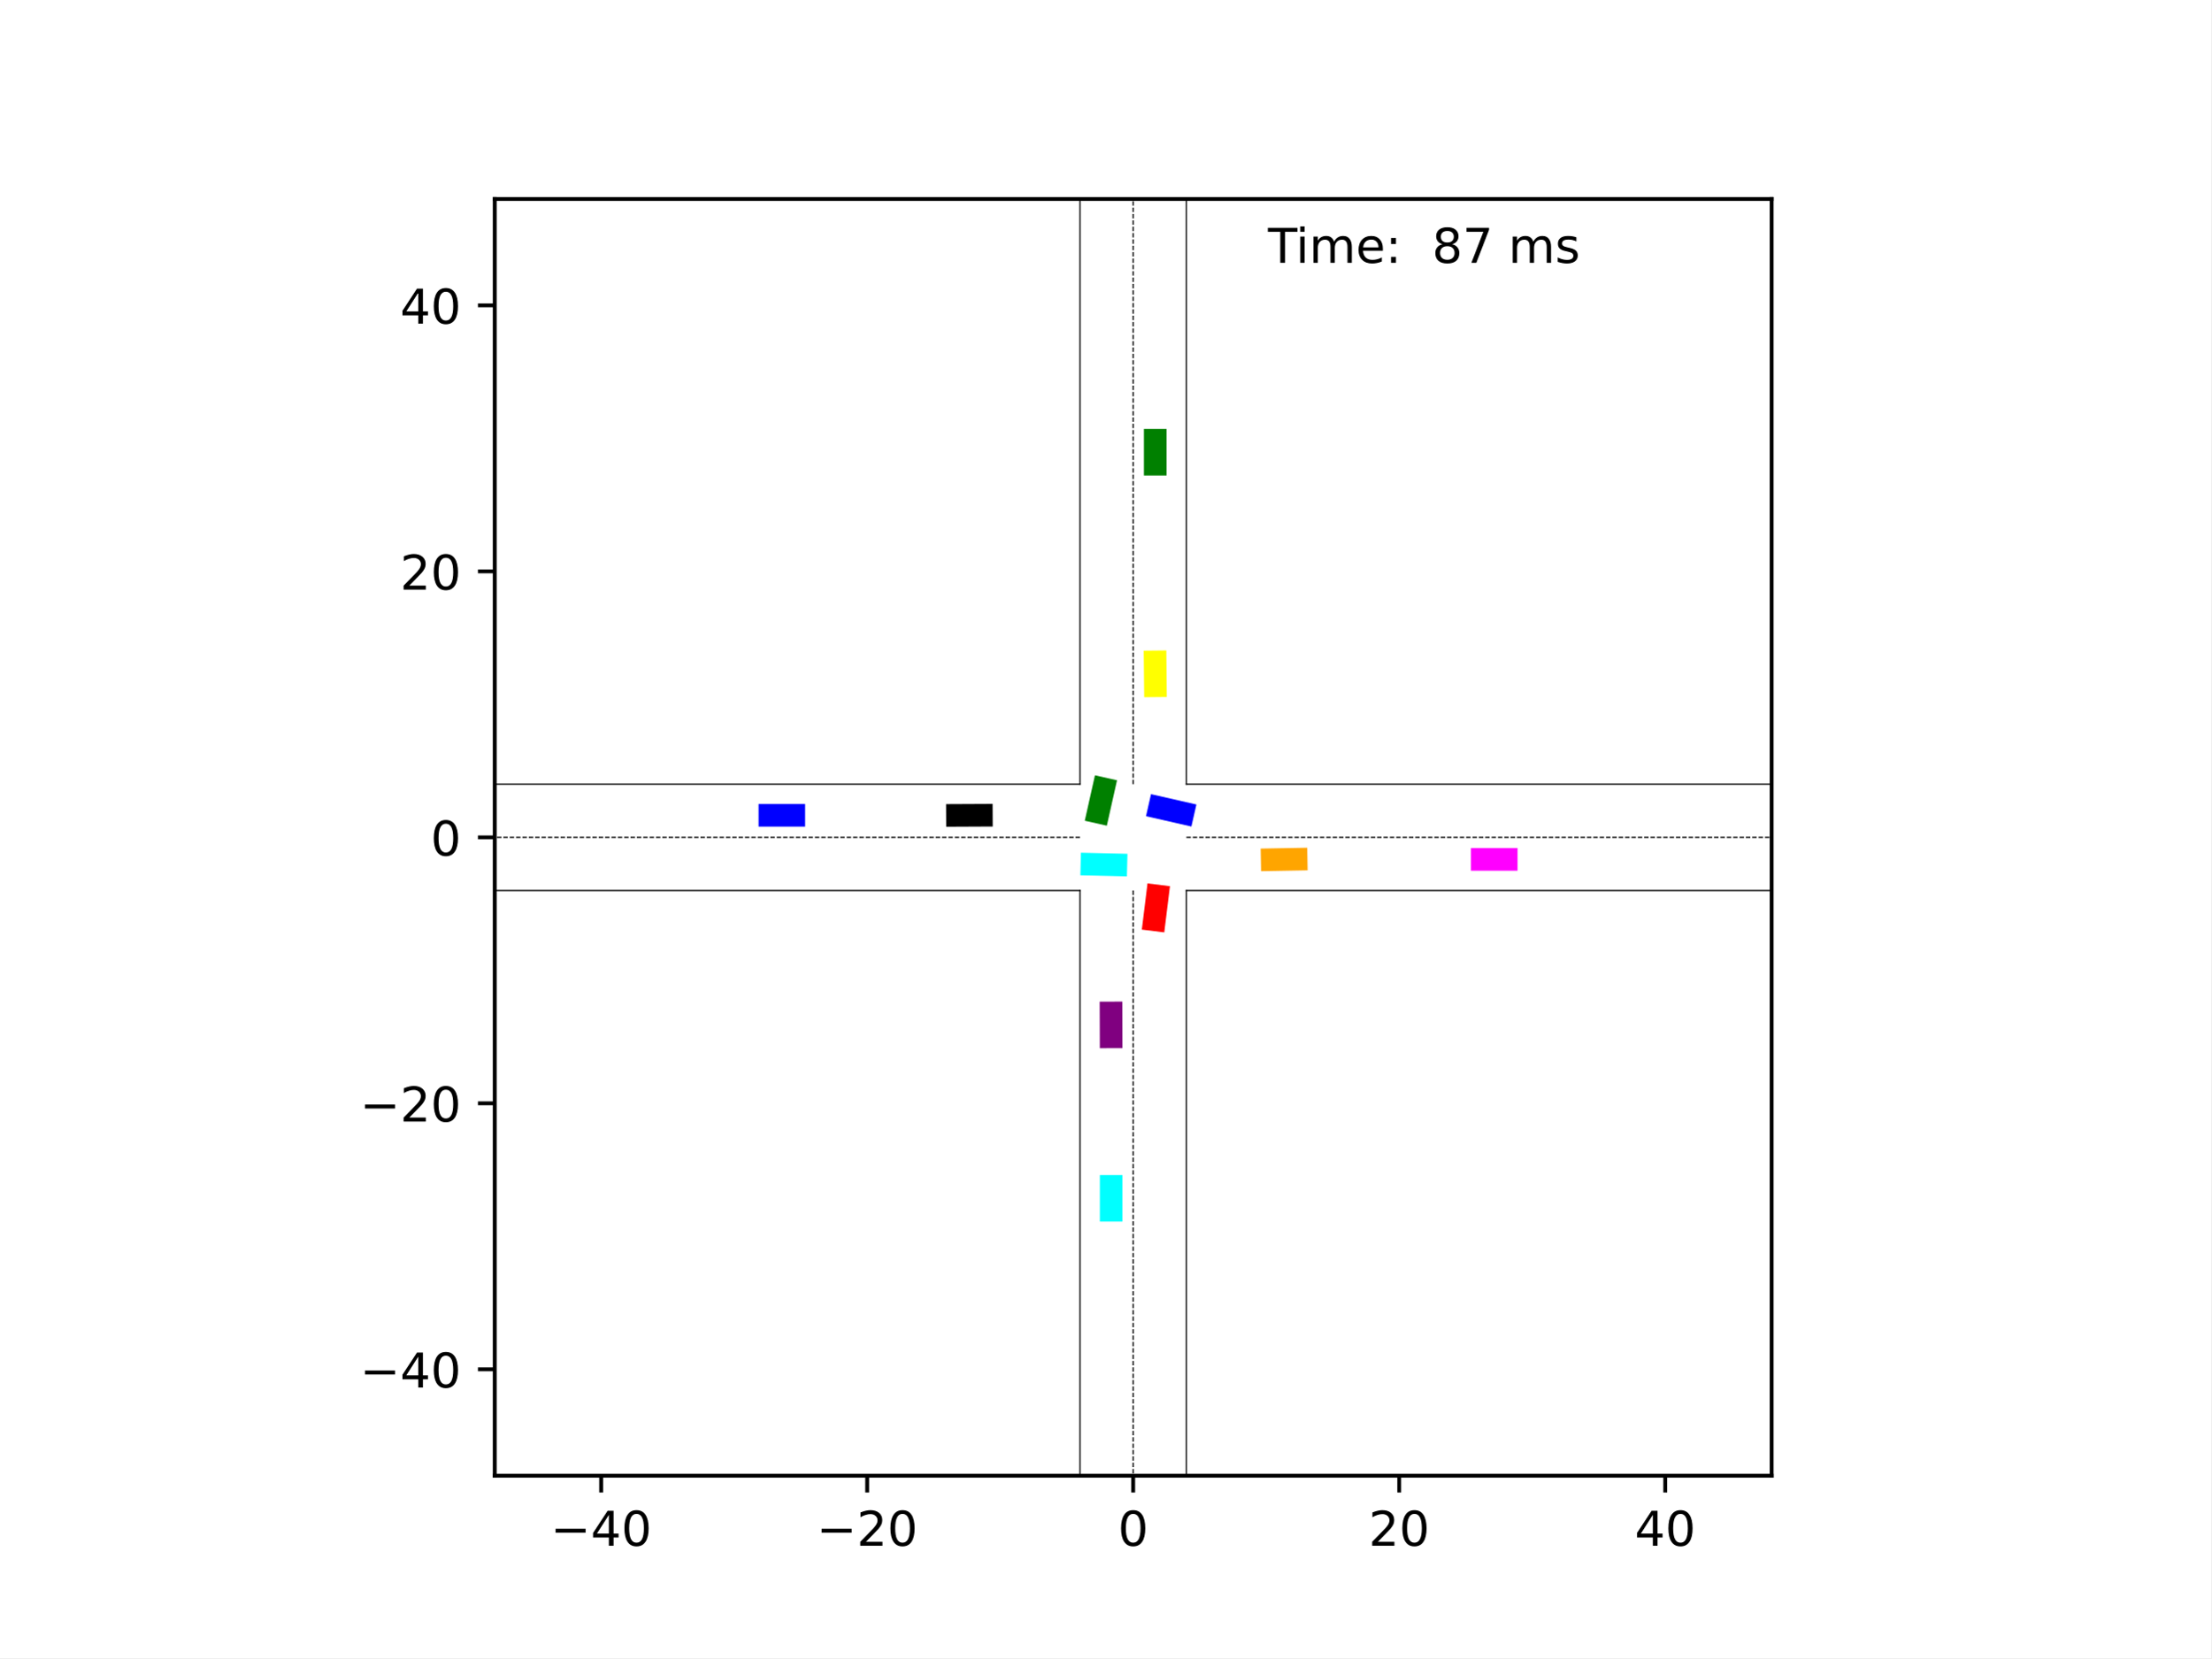
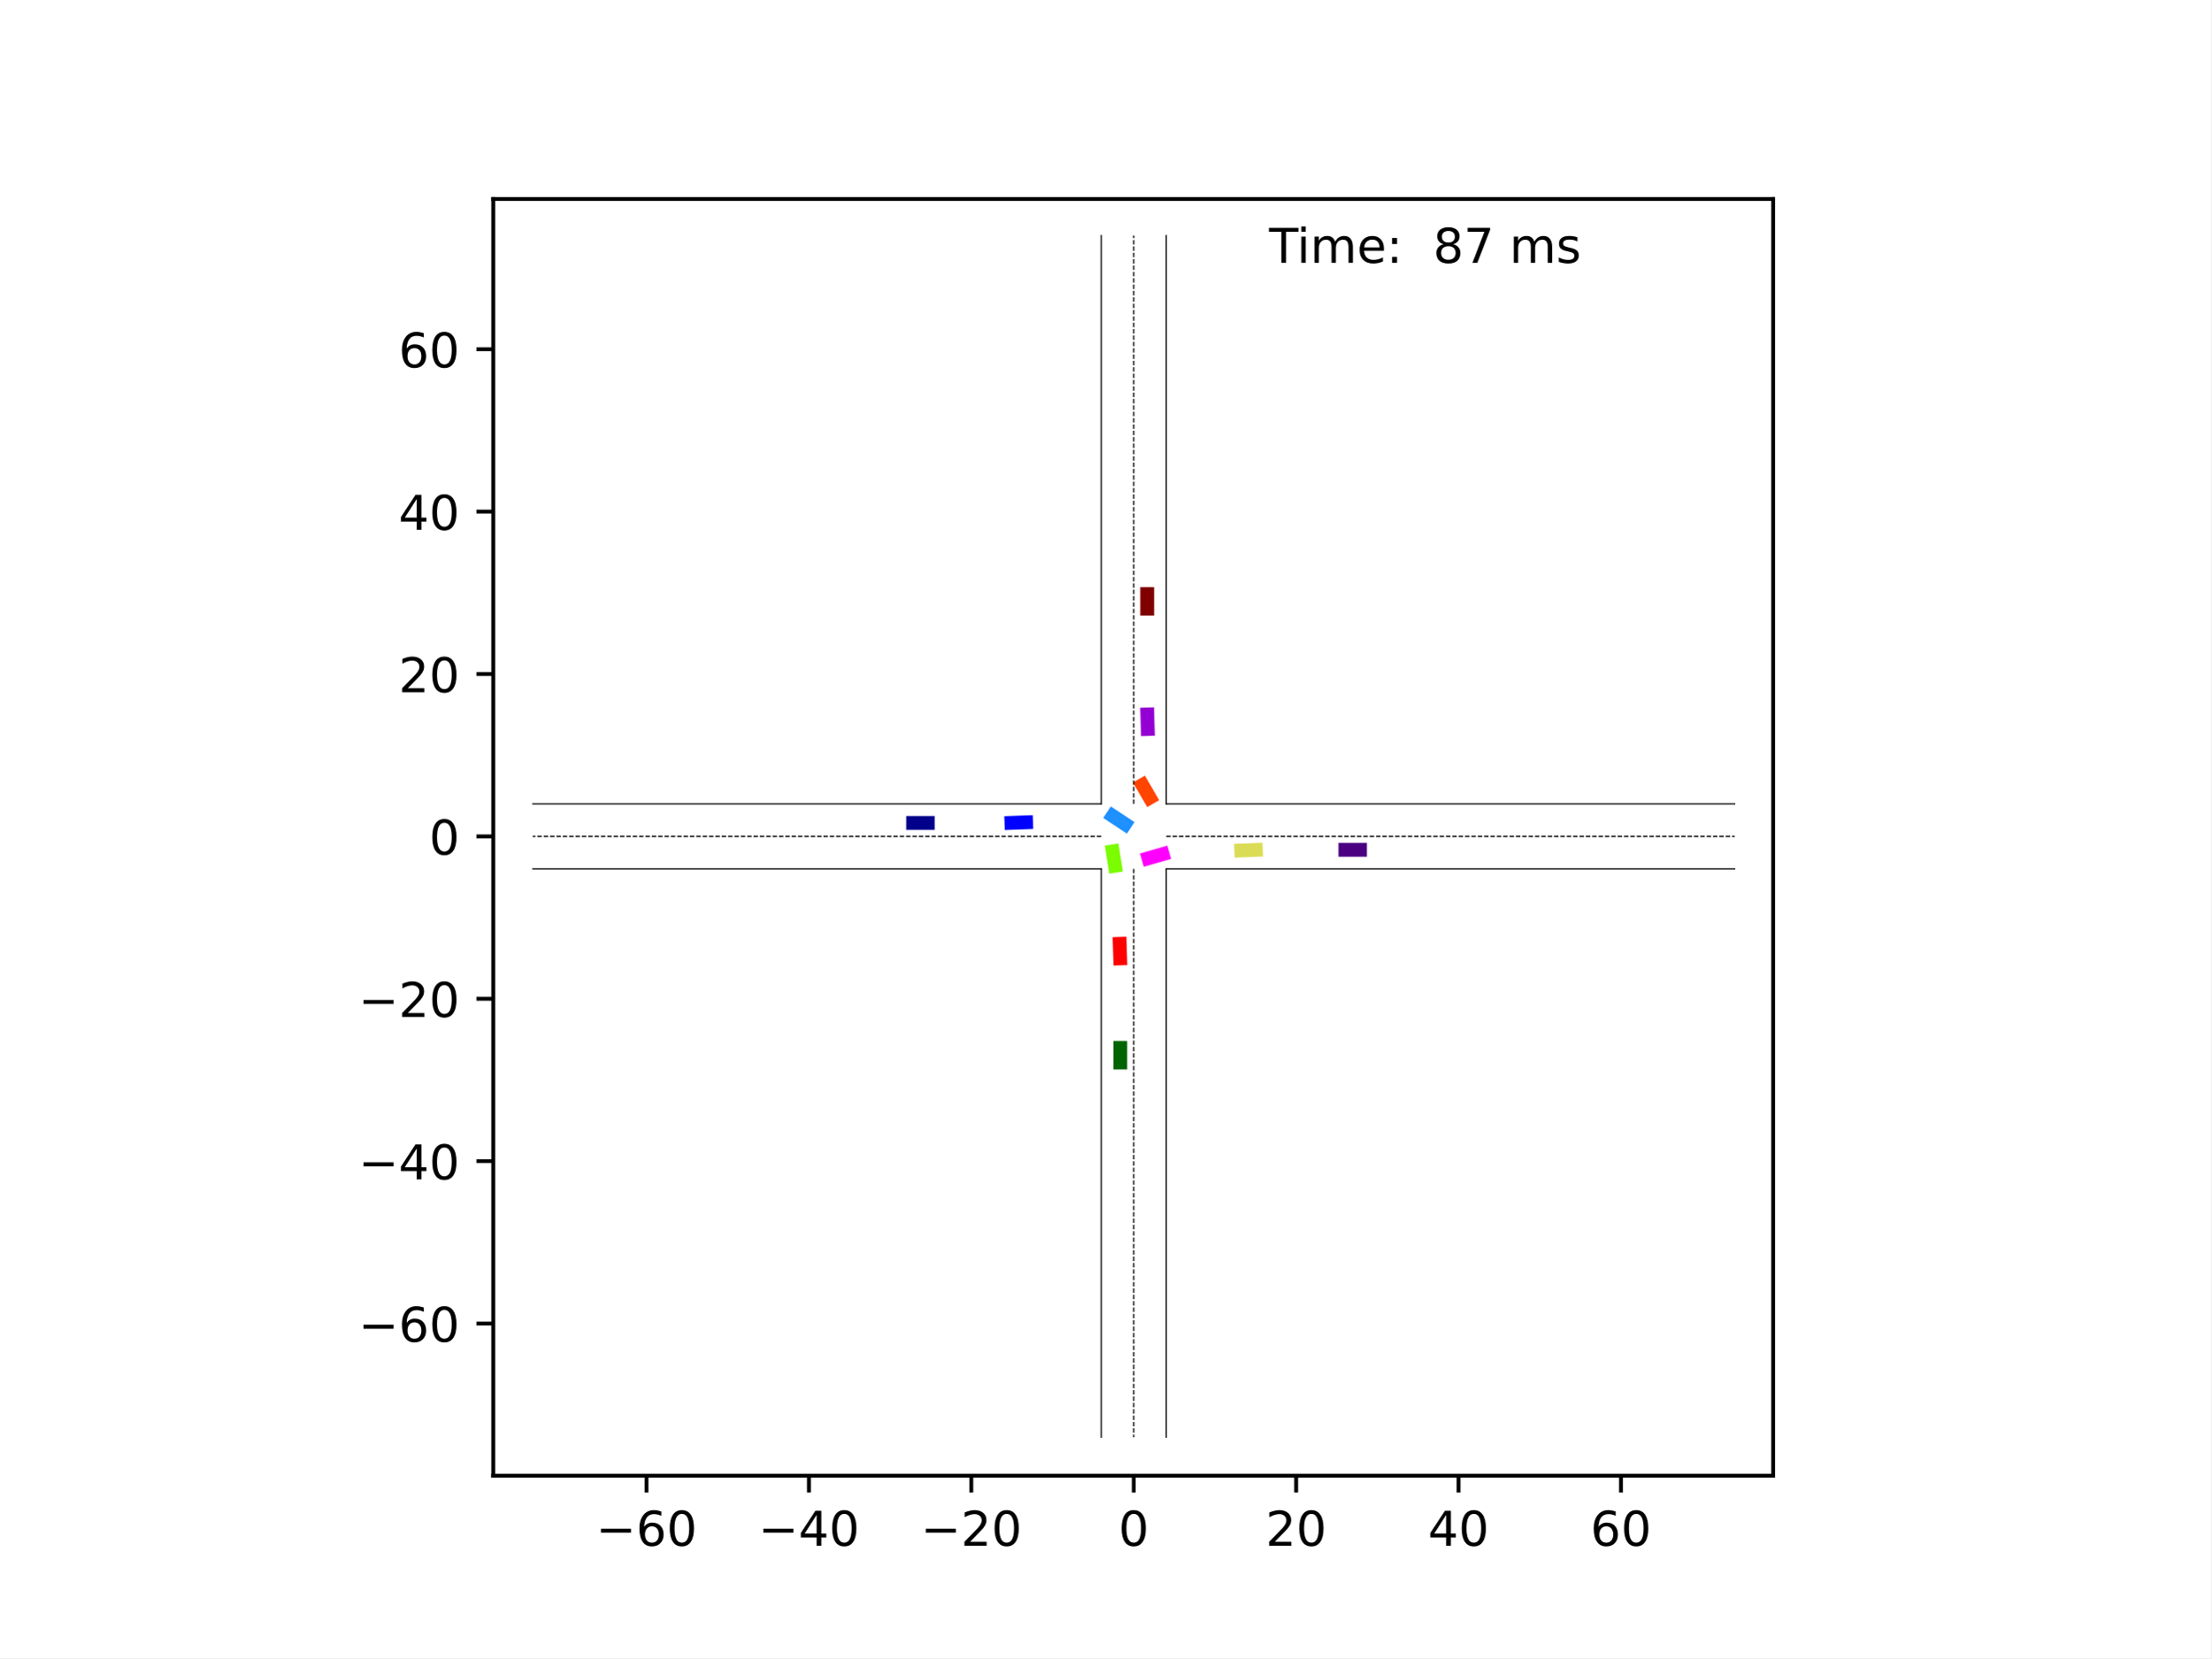
<svg xmlns="http://www.w3.org/2000/svg" xmlns:xlink="http://www.w3.org/1999/xlink" width="460.8pt" height="345.6pt" viewBox="0 0 460.8 345.6" version="1.1">
  <defs>
    <style type="text/css">*{stroke-linejoin: round; stroke-linecap: butt}</style>
  </defs>
  <g id="figure_1">
    <g id="patch_1">
      <path d="M 0 345.6  L 460.8 345.6  L 460.8 0  L 0 0  z " style="fill: #ffffff" />
    </g>
    <g id="axes_1">
      <g id="patch_2">
-         <path d="M 103.104 307.584  L 369.216 307.584  L 369.216 41.472  L 103.104 41.472  z " style="fill: #ffffff" />
+         <path d="M 102.788 307.584  L 369.532 307.584  L 369.532 41.472  L 102.788 41.472  z " style="fill: #ffffff" />
      </g>
      <g id="patch_3">
-         <path d="M 167.789 167.579  L 158.087 167.579  L 158.087 172.292  L 167.789 172.291  z " clip-path="url(#p7a10ee9a4b)" style="fill: #0000ff" />
+         <path d="M 194.781 170.084  L 188.857 170.083  L 188.857 172.96  L 194.78 172.961  z " clip-path="url(#pd8b624f486)" style="fill: #00008b" />
      </g>
      <g id="patch_4">
-         <path d="M 243.109 99.112  L 243.109 89.41  L 238.396 89.41  L 238.397 99.112  z " clip-path="url(#p7a10ee9a4b)" style="fill: #008000" />
+         <path d="M 240.517 128.285  L 240.516 122.361  L 237.639 122.361  L 237.64 128.285  z " clip-path="url(#pd8b624f486)" style="fill: #800000" />
      </g>
      <g id="patch_5">
-         <path d="M 229.211 244.91  L 229.211 254.612  L 233.924 254.611  L 233.923 244.909  z " clip-path="url(#p7a10ee9a4b)" style="fill: #00ffff" />
+         <path d="M 232.032 216.986  L 232.031 222.91  L 234.908 222.91  L 234.909 216.986  z " clip-path="url(#pd8b624f486)" style="fill: #006400" />
      </g>
      <g id="patch_6">
-         <path d="M 306.555 181.477  L 316.257 181.477  L 316.257 176.764  L 306.555 176.765  z " clip-path="url(#p7a10ee9a4b)" style="fill: #ff00ff" />
+         <path d="M 278.942 178.567  L 284.866 178.568  L 284.866 175.691  L 278.942 175.69  z " clip-path="url(#pd8b624f486)" style="fill: #4b0082" />
      </g>
      <g id="patch_7">
-         <path d="M 243.165 145.275  L 243.064 135.573  L 238.352 135.622  L 238.453 145.324  z " clip-path="url(#p7a10ee9a4b)" style="fill: #ffff00" />
+         <path d="M 215.218 169.901  L 209.298 170.117  L 209.403 172.992  L 215.322 172.777  z " clip-path="url(#pd8b624f486)" style="fill: #0000ff" />
      </g>
      <g id="patch_8">
-         <path d="M 206.863 167.559  L 197.161 167.606  L 197.184 172.318  L 206.886 172.272  z " clip-path="url(#p7a10ee9a4b)" />
+         <path d="M 231.874 195.326  L 232.055 201.247  L 234.931 201.159  L 234.749 195.238  z " clip-path="url(#pd8b624f486)" style="fill: #ff0000" />
      </g>
      <g id="patch_9">
-         <path d="M 262.812 181.582  L 272.513 181.405  L 272.427 176.693  L 262.726 176.871  z " clip-path="url(#p7a10ee9a4b)" style="fill: #ffa500" />
+         <path d="M 257.299 178.759  L 263.218 178.529  L 263.106 175.654  L 257.188 175.884  z " clip-path="url(#pd8b624f486)" style="fill: #dbdc56" />
      </g>
      <g id="patch_10">
-         <path d="M 229.176 208.777  L 229.206 218.479  L 233.919 218.464  L 233.889 208.762  z " clip-path="url(#p7a10ee9a4b)" style="fill: #800080" />
+         <path d="M 240.677 153.346  L 240.494 147.426  L 237.618 147.515  L 237.801 153.435  z " clip-path="url(#pd8b624f486)" style="fill: #9400d3" />
      </g>
      <g id="patch_11">
-         <path d="M 242.637 194.336  L 243.82 184.706  L 239.142 184.132  L 237.96 193.762  z " clip-path="url(#p7a10ee9a4b)" style="fill: #ff0000" />
+         <path d="M 236.437 171.352  L 231.497 168.083  L 229.91 170.483  L 234.85 173.752  z " clip-path="url(#pd8b624f486)" style="fill: #1e90ff" />
      </g>
      <g id="patch_12">
-         <path d="M 249.335 167.679  L 239.875 165.526  L 238.829 170.12  L 248.289 172.274  z " clip-path="url(#p7a10ee9a4b)" style="fill: #0000ff" />
+         <path d="M 241.571 166.783  L 238.6 161.658  L 236.111 163.101  L 239.082 168.226  z " clip-path="url(#pd8b624f486)" style="fill: #ff4500" />
      </g>
      <g id="patch_13">
-         <path d="M 228.191 161.598  L 226.069 171.065  L 230.667 172.096  L 232.789 162.629  z " clip-path="url(#p7a10ee9a4b)" style="fill: #008000" />
+         <path d="M 230.243 176.251  L 231.169 182.102  L 234.01 181.652  L 233.084 175.802  z " clip-path="url(#pd8b624f486)" style="fill: #7cfc00" />
      </g>
      <g id="patch_14">
-         <path d="M 225.152 182.441  L 234.851 182.67  L 234.963 177.959  L 225.263 177.73  z " clip-path="url(#p7a10ee9a4b)" style="fill: #00ffff" />
+         <path d="M 238.368 180.657  L 244.06 179.019  L 243.265 176.254  L 237.572 177.892  z " clip-path="url(#pd8b624f486)" style="fill: #ff00ff" />
      </g>
      <g id="matplotlib.axis_1">
        <g id="xtick_1">
          <g id="line2d_1">
            <defs>
-               <path id="m86825251d0" d="M 0 0  L 0 3.5  " style="stroke: #000000; stroke-width: 0.8" />
+               <path id="m7b93ac5356" d="M 0 0  L 0 3.5  " style="stroke: #000000; stroke-width: 0.8" />
            </defs>
            <g>
-               <use xlink:href="#m86825251d0" x="125.28" y="307.584" style="stroke: #000000; stroke-width: 0.8" />
+               <use xlink:href="#m7b93ac5356" x="134.73" y="307.584" style="stroke: #000000; stroke-width: 0.8" />
            </g>
          </g>
          <g id="text_1">
-             <g transform="translate(114.7277 322.1824) scale(0.1 -0.1)">
+             <g transform="translate(124.1775 322.1824) scale(0.1 -0.1)">
              <defs>
                <path id="DejaVuSans-2212" d="M 678 2272  L 4684 2272  L 4684 1741  L 678 1741  L 678 2272  z " transform="scale(0.015625)" />
-                 <path id="DejaVuSans-34" d="M 2419 4116  L 825 1625  L 2419 1625  L 2419 4116  z M 2253 4666  L 3047 4666  L 3047 1625  L 3713 1625  L 3713 1100  L 3047 1100  L 3047 0  L 2419 0  L 2419 1100  L 313 1100  L 313 1709  L 2253 4666  z " transform="scale(0.015625)" />
+                 <path id="DejaVuSans-36" d="M 2113 2584  Q 1688 2584 1439 2293  Q 1191 2003 1191 1497  Q 1191 994 1439 701  Q 1688 409 2113 409  Q 2538 409 2786 701  Q 3034 994 3034 1497  Q 3034 2003 2786 2293  Q 2538 2584 2113 2584  z M 3366 4563  L 3366 3988  Q 3128 4100 2886 4159  Q 2644 4219 2406 4219  Q 1781 4219 1451 3797  Q 1122 3375 1075 2522  Q 1259 2794 1537 2939  Q 1816 3084 2150 3084  Q 2853 3084 3261 2657  Q 3669 2231 3669 1497  Q 3669 778 3244 343  Q 2819 -91 2113 -91  Q 1303 -91 875 529  Q 447 1150 447 2328  Q 447 3434 972 4092  Q 1497 4750 2381 4750  Q 2619 4750 2861 4703  Q 3103 4656 3366 4563  z " transform="scale(0.015625)" />
                <path id="DejaVuSans-30" d="M 2034 4250  Q 1547 4250 1301 3770  Q 1056 3291 1056 2328  Q 1056 1369 1301 889  Q 1547 409 2034 409  Q 2525 409 2770 889  Q 3016 1369 3016 2328  Q 3016 3291 2770 3770  Q 2525 4250 2034 4250  z M 2034 4750  Q 2819 4750 3233 4129  Q 3647 3509 3647 2328  Q 3647 1150 3233 529  Q 2819 -91 2034 -91  Q 1250 -91 836 529  Q 422 1150 422 2328  Q 422 3509 836 4129  Q 1250 4750 2034 4750  z " transform="scale(0.015625)" />
              </defs>
              <use xlink:href="#DejaVuSans-2212" />
-               <use xlink:href="#DejaVuSans-34" x="83.789" />
+               <use xlink:href="#DejaVuSans-36" x="83.789" />
              <use xlink:href="#DejaVuSans-30" x="147.412" />
            </g>
          </g>
        </g>
        <g id="xtick_2">
          <g id="line2d_2">
            <g>
-               <use xlink:href="#m86825251d0" x="180.72" y="307.584" style="stroke: #000000; stroke-width: 0.8" />
+               <use xlink:href="#m7b93ac5356" x="168.578" y="307.584" style="stroke: #000000; stroke-width: 0.8" />
            </g>
          </g>
          <g id="text_2">
-             <g transform="translate(170.1677 322.1824) scale(0.1 -0.1)">
+             <g transform="translate(158.0256 322.1824) scale(0.1 -0.1)">
+               <defs>
+                 <path id="DejaVuSans-34" d="M 2419 4116  L 825 1625  L 2419 1625  L 2419 4116  z M 2253 4666  L 3047 4666  L 3047 1625  L 3713 1625  L 3713 1100  L 3047 1100  L 3047 0  L 2419 0  L 2419 1100  L 313 1100  L 313 1709  L 2253 4666  z " transform="scale(0.015625)" />
+               </defs>
+               <use xlink:href="#DejaVuSans-2212" />
+               <use xlink:href="#DejaVuSans-34" x="83.789" />
+               <use xlink:href="#DejaVuSans-30" x="147.412" />
+             </g>
+           </g>
+         </g>
+         <g id="xtick_3">
+           <g id="line2d_3">
+             <g>
+               <use xlink:href="#m7b93ac5356" x="202.426" y="307.584" style="stroke: #000000; stroke-width: 0.8" />
+             </g>
+           </g>
+           <g id="text_3">
+             <g transform="translate(191.8737 322.1824) scale(0.1 -0.1)">
              <defs>
                <path id="DejaVuSans-32" d="M 1228 531  L 3431 531  L 3431 0  L 469 0  L 469 531  Q 828 903 1448 1529  Q 2069 2156 2228 2338  Q 2531 2678 2651 2914  Q 2772 3150 2772 3378  Q 2772 3750 2511 3984  Q 2250 4219 1831 4219  Q 1534 4219 1204 4116  Q 875 4013 500 3803  L 500 4441  Q 881 4594 1212 4672  Q 1544 4750 1819 4750  Q 2544 4750 2975 4387  Q 3406 4025 3406 3419  Q 3406 3131 3298 2873  Q 3191 2616 2906 2266  Q 2828 2175 2409 1742  Q 1991 1309 1228 531  z " transform="scale(0.015625)" />
              </defs>
              <use xlink:href="#DejaVuSans-2212" />
              <use xlink:href="#DejaVuSans-32" x="83.789" />
              <use xlink:href="#DejaVuSans-30" x="147.412" />
            </g>
          </g>
        </g>
-         <g id="xtick_3">
-           <g id="line2d_3">
-             <g>
-               <use xlink:href="#m86825251d0" x="236.16" y="307.584" style="stroke: #000000; stroke-width: 0.8" />
-             </g>
-           </g>
-           <g id="text_3">
-             <g transform="translate(232.9787 322.1824) scale(0.1 -0.1)">
-               <use xlink:href="#DejaVuSans-30" />
-             </g>
-           </g>
-         </g>
        <g id="xtick_4">
          <g id="line2d_4">
            <g>
-               <use xlink:href="#m86825251d0" x="291.6" y="307.584" style="stroke: #000000; stroke-width: 0.8" />
+               <use xlink:href="#m7b93ac5356" x="236.274" y="307.584" style="stroke: #000000; stroke-width: 0.8" />
            </g>
          </g>
          <g id="text_4">
-             <g transform="translate(285.2375 322.1824) scale(0.1 -0.1)">
-               <use xlink:href="#DejaVuSans-32" />
-               <use xlink:href="#DejaVuSans-30" x="63.623" />
+             <g transform="translate(233.0929 322.1824) scale(0.1 -0.1)">
+               <use xlink:href="#DejaVuSans-30" />
            </g>
          </g>
        </g>
        <g id="xtick_5">
          <g id="line2d_5">
            <g>
-               <use xlink:href="#m86825251d0" x="347.04" y="307.584" style="stroke: #000000; stroke-width: 0.8" />
+               <use xlink:href="#m7b93ac5356" x="270.122" y="307.584" style="stroke: #000000; stroke-width: 0.8" />
            </g>
          </g>
          <g id="text_5">
-             <g transform="translate(340.6775 322.1824) scale(0.1 -0.1)">
+             <g transform="translate(263.7597 322.1824) scale(0.1 -0.1)">
+               <use xlink:href="#DejaVuSans-32" />
+               <use xlink:href="#DejaVuSans-30" x="63.623" />
+             </g>
+           </g>
+         </g>
+         <g id="xtick_6">
+           <g id="line2d_6">
+             <g>
+               <use xlink:href="#m7b93ac5356" x="303.97" y="307.584" style="stroke: #000000; stroke-width: 0.8" />
+             </g>
+           </g>
+           <g id="text_6">
+             <g transform="translate(297.6078 322.1824) scale(0.1 -0.1)">
              <use xlink:href="#DejaVuSans-34" />
+               <use xlink:href="#DejaVuSans-30" x="63.623" />
+             </g>
+           </g>
+         </g>
+         <g id="xtick_7">
+           <g id="line2d_7">
+             <g>
+               <use xlink:href="#m7b93ac5356" x="337.818" y="307.584" style="stroke: #000000; stroke-width: 0.8" />
+             </g>
+           </g>
+           <g id="text_7">
+             <g transform="translate(331.4559 322.1824) scale(0.1 -0.1)">
+               <use xlink:href="#DejaVuSans-36" />
              <use xlink:href="#DejaVuSans-30" x="63.623" />
            </g>
          </g>
        </g>
      </g>
      <g id="matplotlib.axis_2">
        <g id="ytick_1">
-           <g id="line2d_6">
+           <g id="line2d_8">
            <defs>
-               <path id="m66780ea036" d="M 0 0  L -3.5 0  " style="stroke: #000000; stroke-width: 0.8" />
+               <path id="maa6cbb4d6b" d="M 0 0  L -3.5 0  " style="stroke: #000000; stroke-width: 0.8" />
            </defs>
            <g>
-               <use xlink:href="#m66780ea036" x="103.104" y="285.408" style="stroke: #000000; stroke-width: 0.8" />
-             </g>
-           </g>
-           <g id="text_6">
-             <g transform="translate(74.99931 289.2072) scale(0.1 -0.1)">
+               <use xlink:href="#maa6cbb4d6b" x="102.788" y="275.87" style="stroke: #000000; stroke-width: 0.8" />
+             </g>
+           </g>
+           <g id="text_8">
+             <g transform="translate(74.68291 279.6692) scale(0.1 -0.1)">
+               <use xlink:href="#DejaVuSans-2212" />
+               <use xlink:href="#DejaVuSans-36" x="83.789" />
+               <use xlink:href="#DejaVuSans-30" x="147.412" />
+             </g>
+           </g>
+         </g>
+         <g id="ytick_2">
+           <g id="line2d_9">
+             <g>
+               <use xlink:href="#maa6cbb4d6b" x="102.788" y="242.022" style="stroke: #000000; stroke-width: 0.8" />
+             </g>
+           </g>
+           <g id="text_9">
+             <g transform="translate(74.68291 245.8211) scale(0.1 -0.1)">
              <use xlink:href="#DejaVuSans-2212" />
              <use xlink:href="#DejaVuSans-34" x="83.789" />
              <use xlink:href="#DejaVuSans-30" x="147.412" />
            </g>
          </g>
        </g>
-         <g id="ytick_2">
-           <g id="line2d_7">
-             <g>
-               <use xlink:href="#m66780ea036" x="103.104" y="229.968" style="stroke: #000000; stroke-width: 0.8" />
-             </g>
-           </g>
-           <g id="text_7">
-             <g transform="translate(74.99931 233.7672) scale(0.1 -0.1)">
+         <g id="ytick_3">
+           <g id="line2d_10">
+             <g>
+               <use xlink:href="#maa6cbb4d6b" x="102.788" y="208.174" style="stroke: #000000; stroke-width: 0.8" />
+             </g>
+           </g>
+           <g id="text_10">
+             <g transform="translate(74.68291 211.973) scale(0.1 -0.1)">
              <use xlink:href="#DejaVuSans-2212" />
              <use xlink:href="#DejaVuSans-32" x="83.789" />
              <use xlink:href="#DejaVuSans-30" x="147.412" />
            </g>
          </g>
        </g>
-         <g id="ytick_3">
-           <g id="line2d_8">
-             <g>
-               <use xlink:href="#m66780ea036" x="103.104" y="174.528" style="stroke: #000000; stroke-width: 0.8" />
-             </g>
-           </g>
-           <g id="text_8">
-             <g transform="translate(89.7415 178.3272) scale(0.1 -0.1)">
+         <g id="ytick_4">
+           <g id="line2d_11">
+             <g>
+               <use xlink:href="#maa6cbb4d6b" x="102.788" y="174.326" style="stroke: #000000; stroke-width: 0.8" />
+             </g>
+           </g>
+           <g id="text_11">
+             <g transform="translate(89.4251 178.1249) scale(0.1 -0.1)">
              <use xlink:href="#DejaVuSans-30" />
            </g>
          </g>
        </g>
-         <g id="ytick_4">
-           <g id="line2d_9">
-             <g>
-               <use xlink:href="#m66780ea036" x="103.104" y="119.088" style="stroke: #000000; stroke-width: 0.8" />
-             </g>
-           </g>
-           <g id="text_9">
-             <g transform="translate(83.379 122.8872) scale(0.1 -0.1)">
+         <g id="ytick_5">
+           <g id="line2d_12">
+             <g>
+               <use xlink:href="#maa6cbb4d6b" x="102.788" y="140.478" style="stroke: #000000; stroke-width: 0.8" />
+             </g>
+           </g>
+           <g id="text_12">
+             <g transform="translate(83.0626 144.2769) scale(0.1 -0.1)">
              <use xlink:href="#DejaVuSans-32" />
              <use xlink:href="#DejaVuSans-30" x="63.623" />
            </g>
          </g>
        </g>
-         <g id="ytick_5">
-           <g id="line2d_10">
-             <g>
-               <use xlink:href="#m66780ea036" x="103.104" y="63.648" style="stroke: #000000; stroke-width: 0.8" />
-             </g>
-           </g>
-           <g id="text_10">
-             <g transform="translate(83.379 67.44722) scale(0.1 -0.1)">
+         <g id="ytick_6">
+           <g id="line2d_13">
+             <g>
+               <use xlink:href="#maa6cbb4d6b" x="102.788" y="106.63" style="stroke: #000000; stroke-width: 0.8" />
+             </g>
+           </g>
+           <g id="text_13">
+             <g transform="translate(83.0626 110.4288) scale(0.1 -0.1)">
              <use xlink:href="#DejaVuSans-34" />
              <use xlink:href="#DejaVuSans-30" x="63.623" />
            </g>
          </g>
        </g>
-       </g>
-       <g id="line2d_11">
-         <path d="M 247.248 346.6  L 247.248 185.616  " clip-path="url(#p7a10ee9a4b)" style="fill: none; stroke: #000000; stroke-width: 0.25; stroke-linecap: square" />
-       </g>
-       <g id="line2d_12">
-         <path d="M 247.248 185.616  L 413.568 185.616  " clip-path="url(#p7a10ee9a4b)" style="fill: none; stroke: #000000; stroke-width: 0.25; stroke-linecap: square" />
-       </g>
-       <g id="line2d_13">
-         <path d="M 413.568 163.44  L 247.248 163.44  " clip-path="url(#p7a10ee9a4b)" style="fill: none; stroke: #000000; stroke-width: 0.25; stroke-linecap: square" />
-       </g>
-       <g id="line2d_14">
-         <path d="M 247.248 163.44  L 247.248 -1  " clip-path="url(#p7a10ee9a4b)" style="fill: none; stroke: #000000; stroke-width: 0.25; stroke-linecap: square" />
+         <g id="ytick_7">
+           <g id="line2d_14">
+             <g>
+               <use xlink:href="#maa6cbb4d6b" x="102.788" y="72.781" style="stroke: #000000; stroke-width: 0.8" />
+             </g>
+           </g>
+           <g id="text_14">
+             <g transform="translate(83.0626 76.5807) scale(0.1 -0.1)">
+               <use xlink:href="#DejaVuSans-36" />
+               <use xlink:href="#DejaVuSans-30" x="63.623" />
+             </g>
+           </g>
+         </g>
      </g>
      <g id="line2d_15">
-         <path d="M 225.072 -1  L 225.072 163.44  " clip-path="url(#p7a10ee9a4b)" style="fill: none; stroke: #000000; stroke-width: 0.25; stroke-linecap: square" />
+         <path d="M 243.044 299.564  L 243.044 181.095  " clip-path="url(#pd8b624f486)" style="fill: none; stroke: #000000; stroke-width: 0.25; stroke-linecap: square" />
      </g>
      <g id="line2d_16">
-         <path d="M 225.072 163.44  L 58.752 163.44  " clip-path="url(#p7a10ee9a4b)" style="fill: none; stroke: #000000; stroke-width: 0.25; stroke-linecap: square" />
+         <path d="M 243.044 181.095  L 361.512 181.095  " clip-path="url(#pd8b624f486)" style="fill: none; stroke: #000000; stroke-width: 0.25; stroke-linecap: square" />
      </g>
      <g id="line2d_17">
-         <path d="M 58.752 185.616  L 225.072 185.616  " clip-path="url(#p7a10ee9a4b)" style="fill: none; stroke: #000000; stroke-width: 0.25; stroke-linecap: square" />
+         <path d="M 361.512 167.556  L 243.044 167.556  " clip-path="url(#pd8b624f486)" style="fill: none; stroke: #000000; stroke-width: 0.25; stroke-linecap: square" />
      </g>
      <g id="line2d_18">
-         <path d="M 225.072 185.616  L 225.072 346.6  " clip-path="url(#p7a10ee9a4b)" style="fill: none; stroke: #000000; stroke-width: 0.25; stroke-linecap: square" />
+         <path d="M 243.044 167.556  L 243.044 49.088  " clip-path="url(#pd8b624f486)" style="fill: none; stroke: #000000; stroke-width: 0.25; stroke-linecap: square" />
      </g>
      <g id="line2d_19">
-         <path d="M 247.248 174.528  L 413.568 174.528  " clip-path="url(#p7a10ee9a4b)" style="fill: none; stroke-dasharray: 0.925,0.4; stroke-dashoffset: 0; stroke: #000000; stroke-width: 0.25" />
+         <path d="M 229.505 49.088  L 229.505 167.556  " clip-path="url(#pd8b624f486)" style="fill: none; stroke: #000000; stroke-width: 0.25; stroke-linecap: square" />
      </g>
      <g id="line2d_20">
-         <path d="M 236.16 163.44  L 236.16 -1  " clip-path="url(#p7a10ee9a4b)" style="fill: none; stroke-dasharray: 0.925,0.4; stroke-dashoffset: 0; stroke: #000000; stroke-width: 0.25" />
+         <path d="M 229.505 167.556  L 111.036 167.556  " clip-path="url(#pd8b624f486)" style="fill: none; stroke: #000000; stroke-width: 0.25; stroke-linecap: square" />
      </g>
      <g id="line2d_21">
-         <path d="M 225.072 174.528  L 58.752 174.528  " clip-path="url(#p7a10ee9a4b)" style="fill: none; stroke-dasharray: 0.925,0.4; stroke-dashoffset: 0; stroke: #000000; stroke-width: 0.25" />
+         <path d="M 111.036 181.095  L 229.505 181.095  " clip-path="url(#pd8b624f486)" style="fill: none; stroke: #000000; stroke-width: 0.25; stroke-linecap: square" />
      </g>
      <g id="line2d_22">
-         <path d="M 236.16 185.616  L 236.16 346.6  " clip-path="url(#p7a10ee9a4b)" style="fill: none; stroke-dasharray: 0.925,0.4; stroke-dashoffset: 0; stroke: #000000; stroke-width: 0.25" />
+         <path d="M 229.505 181.095  L 229.505 299.564  " clip-path="url(#pd8b624f486)" style="fill: none; stroke: #000000; stroke-width: 0.25; stroke-linecap: square" />
+       </g>
+       <g id="line2d_23">
+         <path d="M 243.044 174.326  L 361.512 174.326  " clip-path="url(#pd8b624f486)" style="fill: none; stroke-dasharray: 0.925,0.4; stroke-dashoffset: 0; stroke: #000000; stroke-width: 0.25" />
+       </g>
+       <g id="line2d_24">
+         <path d="M 236.274 167.556  L 236.274 49.088  " clip-path="url(#pd8b624f486)" style="fill: none; stroke-dasharray: 0.925,0.4; stroke-dashoffset: 0; stroke: #000000; stroke-width: 0.25" />
+       </g>
+       <g id="line2d_25">
+         <path d="M 229.505 174.326  L 111.036 174.326  " clip-path="url(#pd8b624f486)" style="fill: none; stroke-dasharray: 0.925,0.4; stroke-dashoffset: 0; stroke: #000000; stroke-width: 0.25" />
+       </g>
+       <g id="line2d_26">
+         <path d="M 236.274 181.095  L 236.274 299.564  " clip-path="url(#pd8b624f486)" style="fill: none; stroke-dasharray: 0.925,0.4; stroke-dashoffset: 0; stroke: #000000; stroke-width: 0.25" />
      </g>
      <g id="patch_15">
-         <path d="M 103.104 307.584  L 103.104 41.472  " style="fill: none; stroke: #000000; stroke-width: 0.8; stroke-linejoin: miter; stroke-linecap: square" />
+         <path d="M 102.788 307.584  L 102.788 41.472  " style="fill: none; stroke: #000000; stroke-width: 0.8; stroke-linejoin: miter; stroke-linecap: square" />
      </g>
      <g id="patch_16">
-         <path d="M 369.216 307.584  L 369.216 41.472  " style="fill: none; stroke: #000000; stroke-width: 0.8; stroke-linejoin: miter; stroke-linecap: square" />
+         <path d="M 369.532 307.584  L 369.532 41.472  " style="fill: none; stroke: #000000; stroke-width: 0.8; stroke-linejoin: miter; stroke-linecap: square" />
      </g>
      <g id="patch_17">
-         <path d="M 103.104 307.584  L 369.216 307.584  " style="fill: none; stroke: #000000; stroke-width: 0.8; stroke-linejoin: miter; stroke-linecap: square" />
+         <path d="M 102.788 307.584  L 369.532 307.584  " style="fill: none; stroke: #000000; stroke-width: 0.8; stroke-linejoin: miter; stroke-linecap: square" />
      </g>
      <g id="patch_18">
-         <path d="M 103.104 41.472  L 369.216 41.472  " style="fill: none; stroke: #000000; stroke-width: 0.8; stroke-linejoin: miter; stroke-linecap: square" />
-       </g>
-       <g id="text_11">
-         <g transform="translate(264.2539 54.7776) scale(0.1 -0.1)">
+         <path d="M 102.788 41.472  L 369.532 41.472  " style="fill: none; stroke: #000000; stroke-width: 0.8; stroke-linejoin: miter; stroke-linecap: square" />
+       </g>
+       <g id="text_15">
+         <g transform="translate(264.4754 54.7776) scale(0.1 -0.1)">
          <defs>
            <path id="DejaVuSans-54" d="M -19 4666  L 3928 4666  L 3928 4134  L 2272 4134  L 2272 0  L 1638 0  L 1638 4134  L -19 4134  L -19 4666  z " transform="scale(0.015625)" />
            <path id="DejaVuSans-69" d="M 603 3500  L 1178 3500  L 1178 0  L 603 0  L 603 3500  z M 603 4863  L 1178 4863  L 1178 4134  L 603 4134  L 603 4863  z " transform="scale(0.015625)" />
            <path id="DejaVuSans-6d" d="M 3328 2828  Q 3544 3216 3844 3400  Q 4144 3584 4550 3584  Q 5097 3584 5394 3201  Q 5691 2819 5691 2113  L 5691 0  L 5113 0  L 5113 2094  Q 5113 2597 4934 2840  Q 4756 3084 4391 3084  Q 3944 3084 3684 2787  Q 3425 2491 3425 1978  L 3425 0  L 2847 0  L 2847 2094  Q 2847 2600 2669 2842  Q 2491 3084 2119 3084  Q 1678 3084 1418 2786  Q 1159 2488 1159 1978  L 1159 0  L 581 0  L 581 3500  L 1159 3500  L 1159 2956  Q 1356 3278 1631 3431  Q 1906 3584 2284 3584  Q 2666 3584 2933 3390  Q 3200 3197 3328 2828  z " transform="scale(0.015625)" />
            <path id="DejaVuSans-65" d="M 3597 1894  L 3597 1613  L 953 1613  Q 991 1019 1311 708  Q 1631 397 2203 397  Q 2534 397 2845 478  Q 3156 559 3463 722  L 3463 178  Q 3153 47 2828 -22  Q 2503 -91 2169 -91  Q 1331 -91 842 396  Q 353 884 353 1716  Q 353 2575 817 3079  Q 1281 3584 2069 3584  Q 2775 3584 3186 3129  Q 3597 2675 3597 1894  z M 3022 2063  Q 3016 2534 2758 2815  Q 2500 3097 2075 3097  Q 1594 3097 1305 2825  Q 1016 2553 972 2059  L 3022 2063  z " transform="scale(0.015625)" />
            <path id="DejaVuSans-3a" d="M 750 794  L 1409 794  L 1409 0  L 750 0  L 750 794  z M 750 3309  L 1409 3309  L 1409 2516  L 750 2516  L 750 3309  z " transform="scale(0.015625)" />
            <path id="DejaVuSans-20" transform="scale(0.015625)" />
            <path id="DejaVuSans-38" d="M 2034 2216  Q 1584 2216 1326 1975  Q 1069 1734 1069 1313  Q 1069 891 1326 650  Q 1584 409 2034 409  Q 2484 409 2743 651  Q 3003 894 3003 1313  Q 3003 1734 2745 1975  Q 2488 2216 2034 2216  z M 1403 2484  Q 997 2584 770 2862  Q 544 3141 544 3541  Q 544 4100 942 4425  Q 1341 4750 2034 4750  Q 2731 4750 3128 4425  Q 3525 4100 3525 3541  Q 3525 3141 3298 2862  Q 3072 2584 2669 2484  Q 3125 2378 3379 2068  Q 3634 1759 3634 1313  Q 3634 634 3220 271  Q 2806 -91 2034 -91  Q 1263 -91 848 271  Q 434 634 434 1313  Q 434 1759 690 2068  Q 947 2378 1403 2484  z M 1172 3481  Q 1172 3119 1398 2916  Q 1625 2713 2034 2713  Q 2441 2713 2670 2916  Q 2900 3119 2900 3481  Q 2900 3844 2670 4047  Q 2441 4250 2034 4250  Q 1625 4250 1398 4047  Q 1172 3844 1172 3481  z " transform="scale(0.015625)" />
            <path id="DejaVuSans-37" d="M 525 4666  L 3525 4666  L 3525 4397  L 1831 0  L 1172 0  L 2766 4134  L 525 4134  L 525 4666  z " transform="scale(0.015625)" />
            <path id="DejaVuSans-73" d="M 2834 3397  L 2834 2853  Q 2591 2978 2328 3040  Q 2066 3103 1784 3103  Q 1356 3103 1142 2972  Q 928 2841 928 2578  Q 928 2378 1081 2264  Q 1234 2150 1697 2047  L 1894 2003  Q 2506 1872 2764 1633  Q 3022 1394 3022 966  Q 3022 478 2636 193  Q 2250 -91 1575 -91  Q 1294 -91 989 -36  Q 684 19 347 128  L 347 722  Q 666 556 975 473  Q 1284 391 1588 391  Q 1994 391 2212 530  Q 2431 669 2431 922  Q 2431 1156 2273 1281  Q 2116 1406 1581 1522  L 1381 1569  Q 847 1681 609 1914  Q 372 2147 372 2553  Q 372 3047 722 3315  Q 1072 3584 1716 3584  Q 2034 3584 2315 3537  Q 2597 3491 2834 3397  z " transform="scale(0.015625)" />
          </defs>
          <use xlink:href="#DejaVuSans-54" />
          <use xlink:href="#DejaVuSans-69" x="57.959" />
          <use xlink:href="#DejaVuSans-6d" x="85.742" />
          <use xlink:href="#DejaVuSans-65" x="183.154" />
          <use xlink:href="#DejaVuSans-3a" x="244.678" />
          <use xlink:href="#DejaVuSans-20" x="278.369" />
          <use xlink:href="#DejaVuSans-20" x="310.156" />
          <use xlink:href="#DejaVuSans-38" x="341.943" />
          <use xlink:href="#DejaVuSans-37" x="405.566" />
          <use xlink:href="#DejaVuSans-20" x="469.189" />
          <use xlink:href="#DejaVuSans-6d" x="500.977" />
          <use xlink:href="#DejaVuSans-73" x="598.389" />
        </g>
      </g>
    </g>
  </g>
  <defs>
-     <clipPath id="p7a10ee9a4b">
-       <rect x="103.104" y="41.472" width="266.112" height="266.112" />
+     <clipPath id="pd8b624f486">
+       <rect x="102.788" y="41.472" width="266.745" height="266.112" />
    </clipPath>
  </defs>
</svg>
